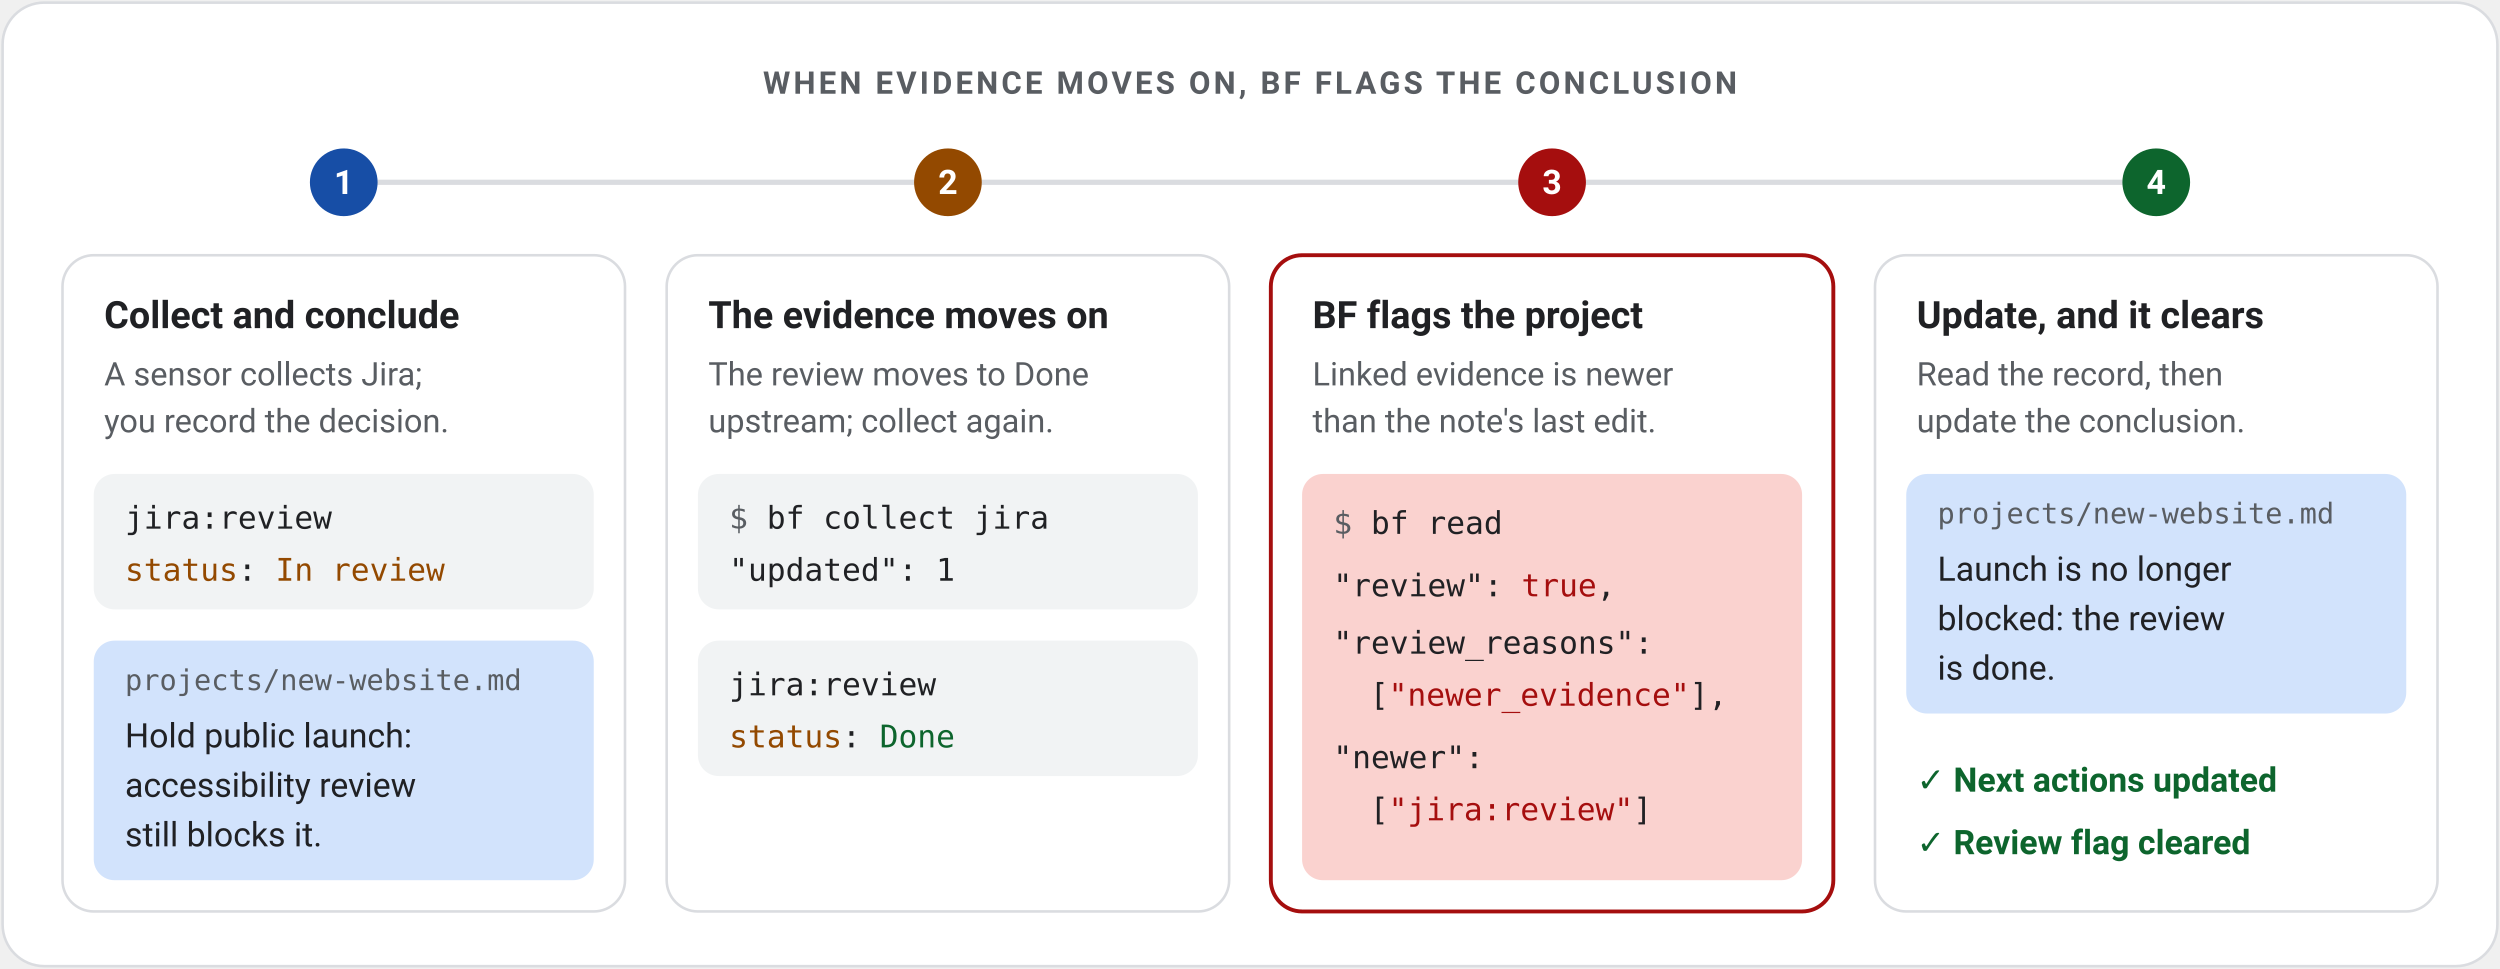
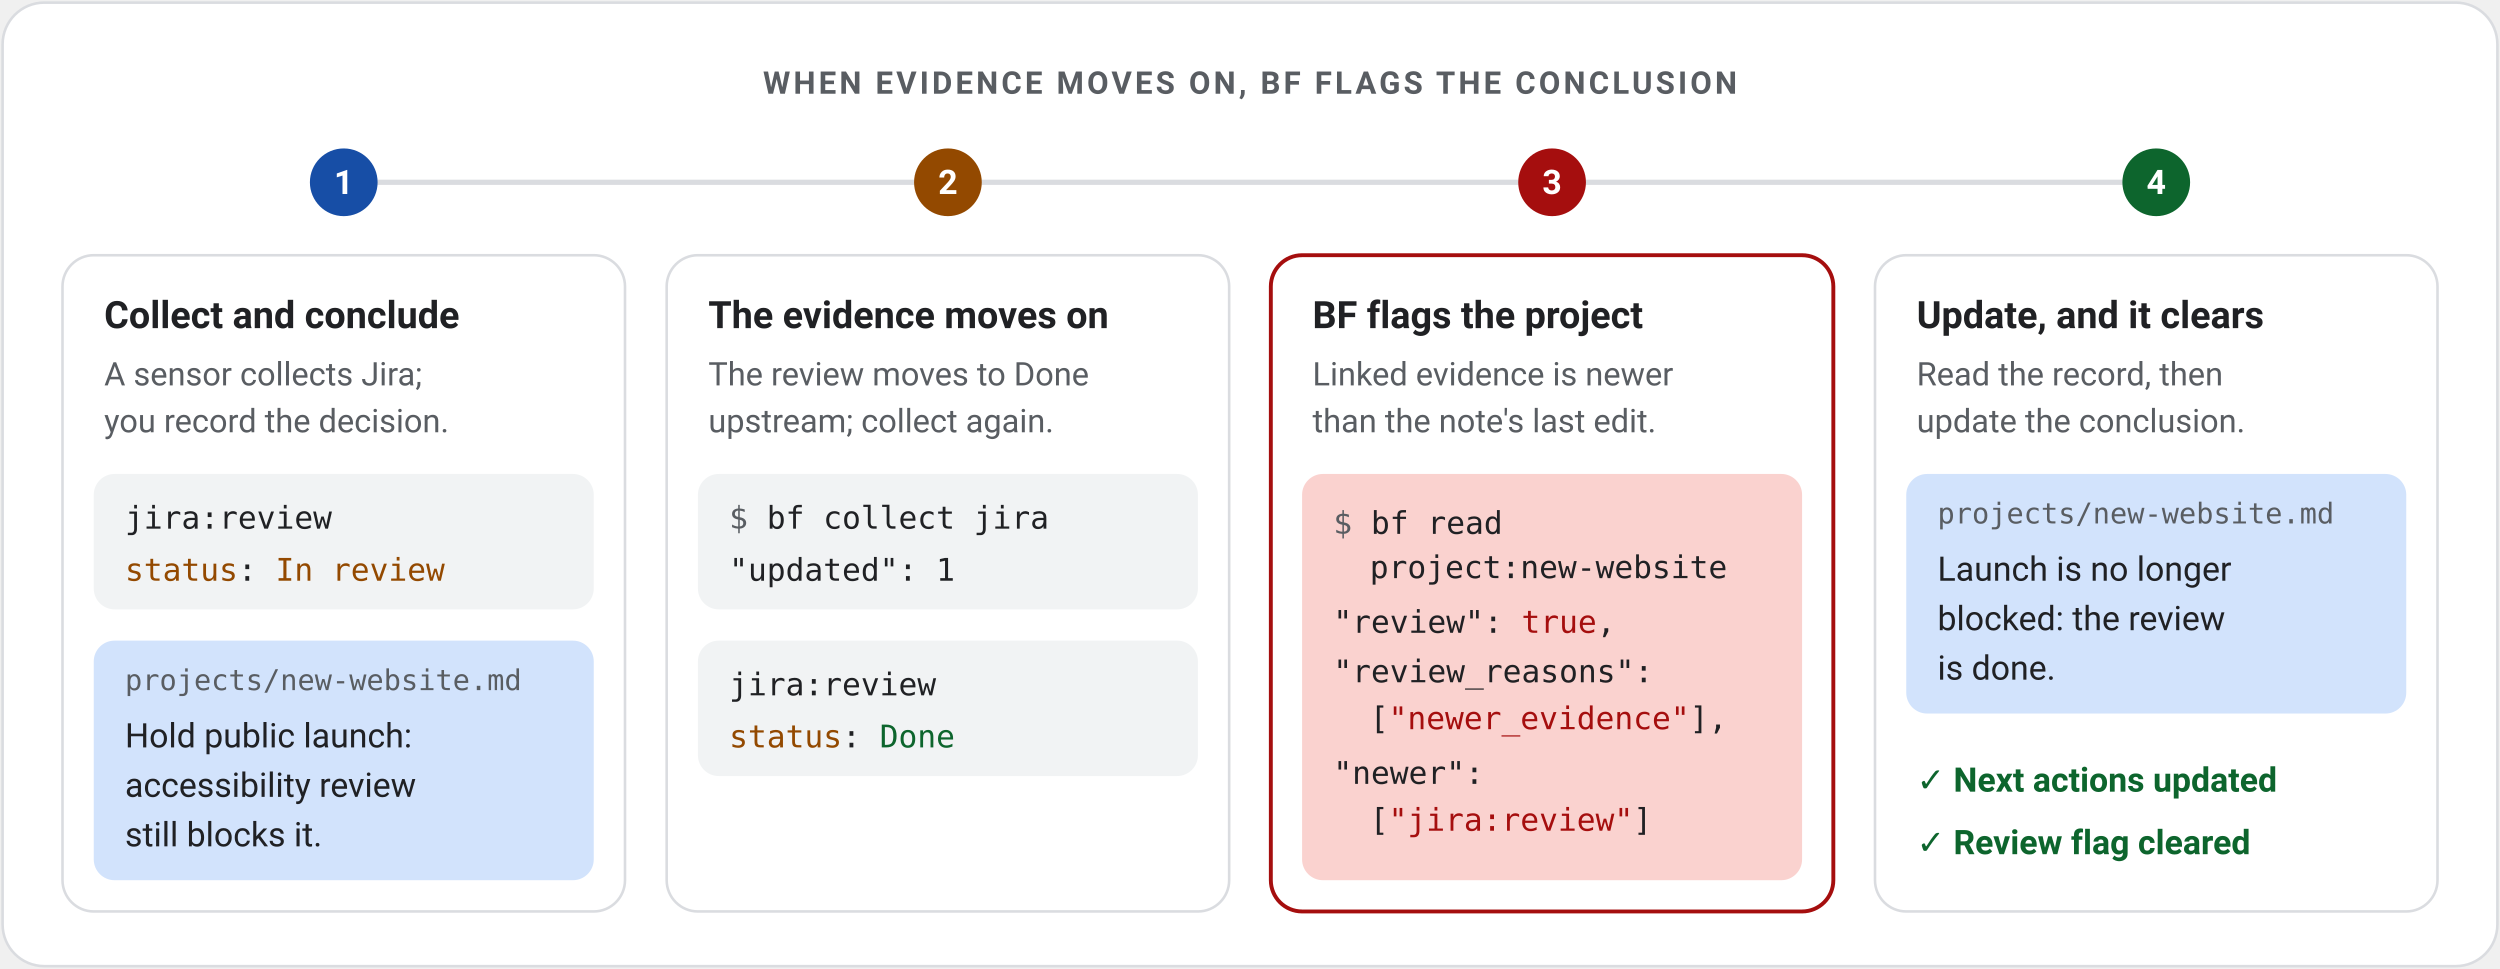
<svg xmlns="http://www.w3.org/2000/svg" width="960" height="372" viewBox="0 0 960 372" role="img" aria-labelledby="title desc">
  <defs>
    <style>
text { font-family: "Google Sans", "Google Sans Text", Roboto, "Segoe UI", Helvetica, Arial, sans-serif; fill: #202124; }
.code { font-family: "Google Sans Code", "JetBrains Mono", Menlo, Consolas, "DejaVu Sans Mono", monospace; font-size: 12px; }
.label { font-size: 12px; font-weight: 700; letter-spacing: 1.2px; fill: #595D62; }
.title { font-size: 14.5px; font-weight: 700; }
.caption { font-size: 12.5px; fill: #595D62; }
.path { font-size: 11px; fill: #595D62; }
.note { font-size: 13px; }
.key { fill: #934900; }
.muted { fill: #595D62; }
.wait { fill: #934900; }
.ok { fill: #0D652D; }
.flag { fill: #A50E0E; }
.step-text { font-size: 13px; font-weight: 700; fill: #FFFFFF; }
.card { fill: #FFFFFF; stroke: #DADCE0; }
.box { fill: #F1F3F4; }
.done { font-size: 13px; fill: #0D652D; font-weight: 700; }
</style>
  </defs>
  <rect x="1" y="1" width="958" height="370" rx="16" fill="#FFFFFF" stroke="#DADCE0" />
  <text class="label" x="480" y="36" text-anchor="middle">WHEN EVIDENCE MOVES ON, BF FLAGS THE CONCLUSION</text>
  <line x1="132" y1="70" x2="828" y2="70" stroke="#DADCE0" stroke-width="2" />
  <circle cx="132" cy="70" r="13" fill="#174EA6" />
  <text class="step-text" x="132" y="74.5" text-anchor="middle">1</text>
  <circle cx="364" cy="70" r="13" fill="#934900" />
  <text class="step-text" x="364" y="74.5" text-anchor="middle">2</text>
  <circle cx="596" cy="70" r="13" fill="#A50E0E" />
  <text class="step-text" x="596" y="74.5" text-anchor="middle">3</text>
  <circle cx="828" cy="70" r="13" fill="#0D652D" />
  <text class="step-text" x="828" y="74.5" text-anchor="middle">4</text>
  <rect class="card" x="24" y="98" width="216" height="252" rx="12" />
  <text class="title" x="40" y="126">Collect and conclude</text>
  <text class="caption" x="40" y="148">A sensor collects Jira;</text>
  <text class="caption" x="40" y="166">you record the decision.</text>
  <rect class="box" x="36" y="182" width="192" height="52" rx="8" />
  <text class="code" x="48" y="203">jira:review</text>
  <text class="code" x="48" y="223">
    <tspan class="key">status</tspan>: <tspan class="wait">In review</tspan>
  </text>
  <rect x="36" y="246" width="192" height="92" rx="8" fill="#D2E3FC" />
  <text class="code path" x="48" y="265">projects/new-website.md</text>
  <text class="note" x="48" y="287">Hold public launch:</text>
  <text class="note" x="48" y="306">accessibility review</text>
  <text class="note" x="48" y="325">still blocks it.</text>
  <rect class="card" x="256" y="98" width="216" height="252" rx="12" />
  <text class="title" x="272" y="126">The evidence moves on</text>
  <text class="caption" x="272" y="148">The review moves to Done</text>
  <text class="caption" x="272" y="166">upstream; collect again.</text>
  <rect class="box" x="268" y="182" width="192" height="52" rx="8" />
  <text class="code" x="280" y="203">
    <tspan class="muted">$</tspan> bf collect jira</text>
  <text class="code" x="280" y="223">"updated": 1</text>
  <rect class="box" x="268" y="246" width="192" height="52" rx="8" />
  <text class="code" x="280" y="267">jira:review</text>
  <text class="code" x="280" y="287">
    <tspan class="key">status</tspan>: <tspan class="ok">Done</tspan>
  </text>
  <rect x="488" y="98" width="216" height="252" rx="12" fill="#FFFFFF" stroke="#A50E0E" stroke-width="1.5" />
  <text class="title" x="504" y="126">BF flags the project</text>
  <text class="caption" x="504" y="148">Linked evidence is newer</text>
  <text class="caption" x="504" y="166">than the note's last edit.</text>
  <rect x="500" y="182" width="192" height="156" rx="8" fill="#FAD2CF" />
  <text class="code" x="512" y="205">
    <tspan class="muted">$</tspan> bf read</text>
-   <text class="code" x="512" y="229">"review": <tspan class="flag">true</tspan>,</text>
-   <text class="code" x="512" y="251">"review_reasons":</text>
-   <text class="code" x="526" y="271">[<tspan class="flag">"newer_evidence"</tspan>],</text>
-   <text class="code" x="512" y="295">"newer":</text>
-   <text class="code" x="526" y="315">[<tspan class="flag">"jira:review"</tspan>]</text>
+   <text class="code" x="526" y="222">project:new-website</text>
+   <text class="code" x="512" y="243">"review": <tspan class="flag">true</tspan>,</text>
+   <text class="code" x="512" y="262">"review_reasons":</text>
+   <text class="code" x="526" y="280">[<tspan class="flag">"newer_evidence"</tspan>],</text>
+   <text class="code" x="512" y="301">"newer":</text>
+   <text class="code" x="526" y="319">[<tspan class="flag">"jira:review"</tspan>]</text>
  <rect class="card" x="720" y="98" width="216" height="252" rx="12" />
  <text class="title" x="736" y="126">Update, and it clears</text>
  <text class="caption" x="736" y="148">Read the record, then</text>
  <text class="caption" x="736" y="166">update the conclusion.</text>
  <rect x="732" y="182" width="192" height="92" rx="8" fill="#D2E3FC" />
  <text class="code path" x="744" y="201">projects/new-website.md</text>
  <text class="note" x="744" y="223">Launch is no longer</text>
  <text class="note" x="744" y="242">blocked: the review</text>
  <text class="note" x="744" y="261">is done.</text>
  <text class="done" x="736" y="304">✓ Next actions updated</text>
  <text class="done" x="736" y="328">✓ Review flag cleared</text>
</svg>
